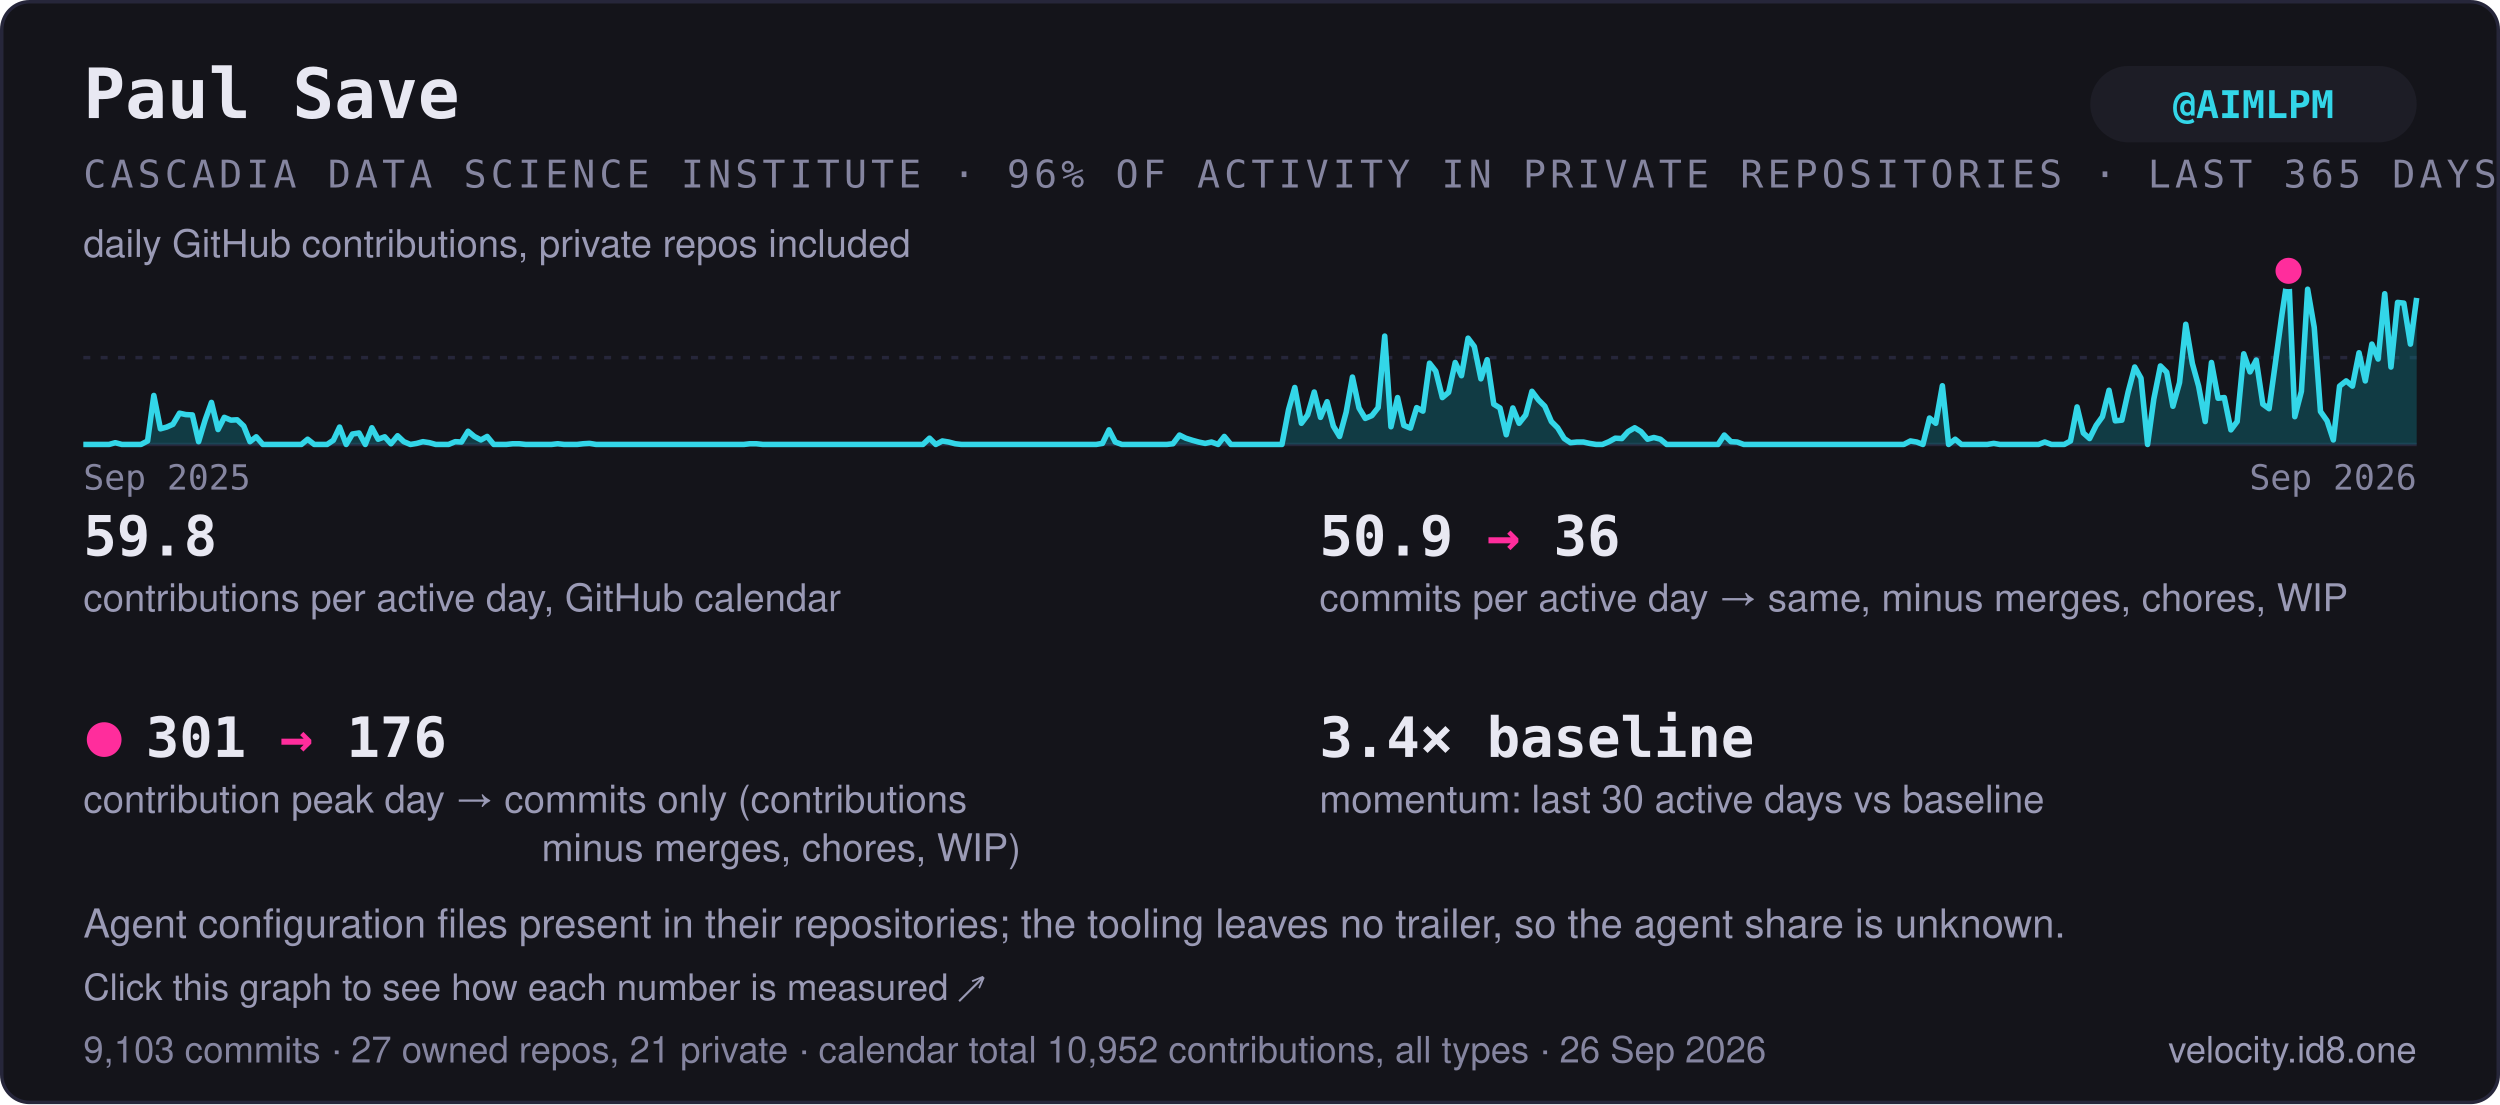
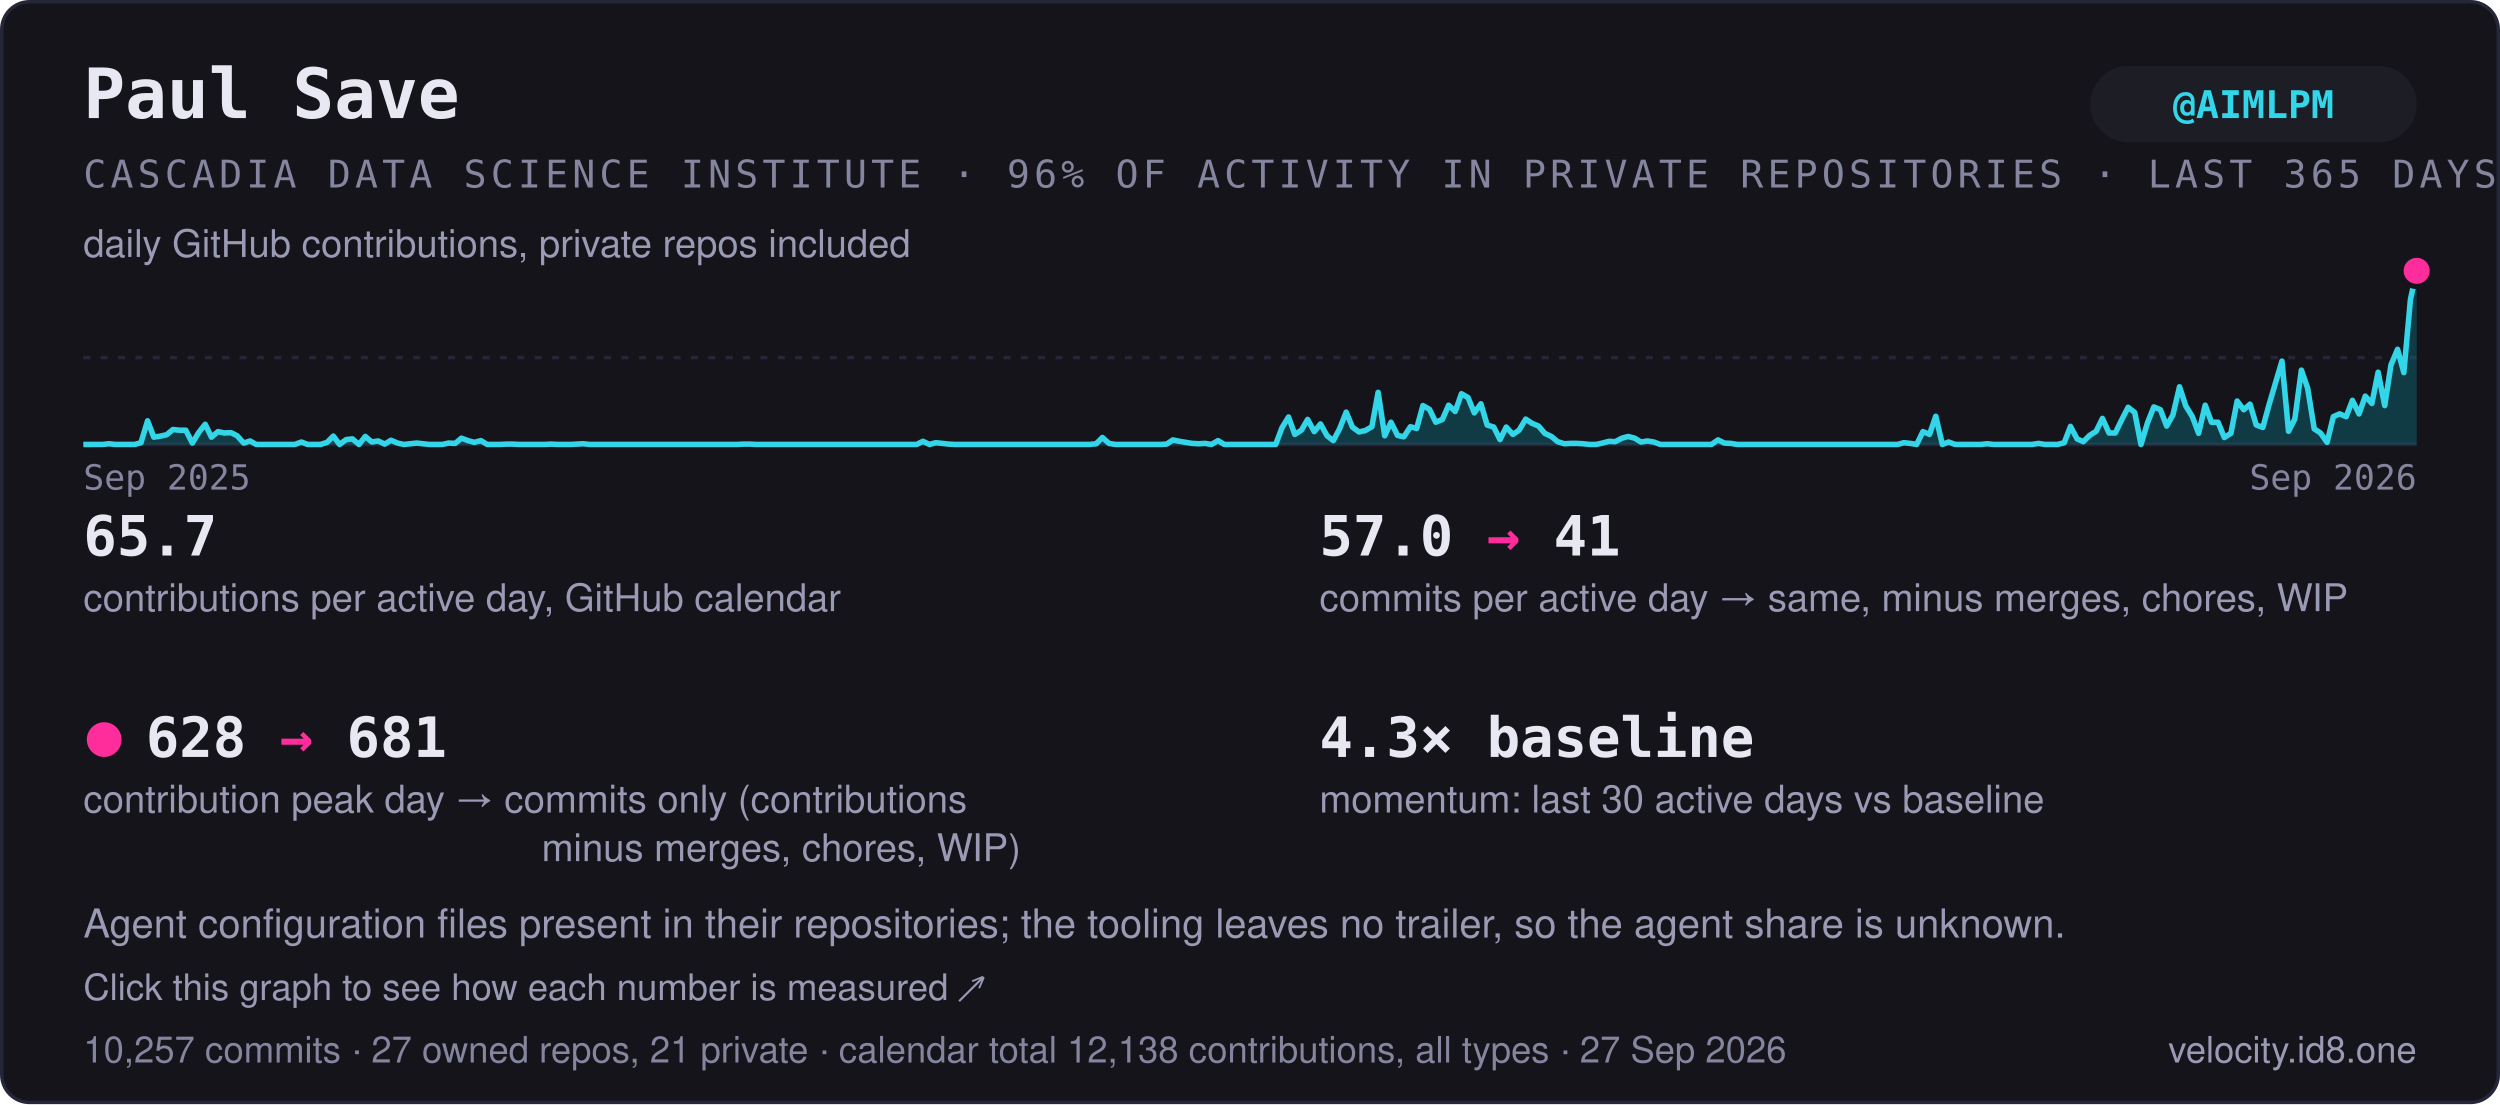
<svg xmlns="http://www.w3.org/2000/svg" width="720" height="318" viewBox="0 0 720 318" role="img" aria-label="Paul Save: Velocity Graph">
  <rect x="0.5" y="0.5" width="719" height="317" rx="8" fill="#14141A" stroke="#26263A" />
  <text x="24" y="34" font-family="Departure Mono, JetBrains Mono, ui-monospace, Menlo, monospace" font-size="20" font-weight="700" fill="#E8E8F2">Paul Save</text>
  <text x="24" y="54" font-family="Departure Mono, JetBrains Mono, ui-monospace, Menlo, monospace" font-size="11" letter-spacing="1.2" fill="#8585A0">CASCADIA DATA SCIENCE INSTITUTE · 96% OF ACTIVITY IN PRIVATE REPOSITORIES · LAST 365 DAYS</text>
  <rect x="602" y="19" width="94" height="22" rx="11" fill="#1D1D26" />
  <text x="649" y="34" text-anchor="middle" font-family="Departure Mono, JetBrains Mono, ui-monospace, Menlo, monospace" font-size="11" font-weight="600" fill="#33D6E8">@AIMLPM</text>
  <line x1="24" x2="696" y1="128" y2="128" stroke="#26263A" />
  <line x1="24" x2="696" y1="103.0" y2="103.0" stroke="#26263A" stroke-dasharray="2 3" />
-   <path d="M24.0,128.0 L25.8,128.0 L27.7,128.0 L29.5,128.0 L31.4,128.0 L33.2,127.5 L35.1,128.0 L36.9,128.0 L38.8,128.0 L40.6,128.0 L42.5,127.0 L44.3,113.9 L46.2,123.5 L48.0,123.0 L49.8,122.2 L51.7,119.0 L53.5,119.4 L55.4,119.5 L57.2,127.2 L59.1,120.9 L60.9,115.9 L62.8,123.7 L64.6,120.2 L66.5,121.0 L68.3,120.9 L70.2,122.7 L72.0,127.2 L73.8,125.8 L75.7,128.0 L77.5,128.0 L79.4,128.0 L81.2,128.0 L83.1,128.0 L84.9,128.0 L86.8,128.0 L88.6,126.5 L90.5,128.0 L92.3,128.0 L94.2,128.0 L96.0,126.8 L97.8,123.0 L99.7,128.0 L101.5,125.0 L103.4,124.7 L105.2,128.0 L107.1,123.2 L108.9,126.5 L110.8,125.8 L112.6,127.8 L114.5,125.5 L116.3,127.2 L118.2,128.0 L120.0,127.7 L121.8,127.2 L123.7,127.5 L125.5,128.0 L127.4,128.0 L129.2,128.0 L131.1,127.2 L132.9,127.3 L134.8,124.2 L136.6,125.7 L138.5,126.7 L140.3,125.7 L142.2,128.0 L144.0,128.0 L145.8,128.0 L147.7,127.8 L149.5,127.8 L151.4,128.0 L153.2,128.0 L155.1,128.0 L156.9,128.0 L158.8,128.0 L160.6,127.8 L162.5,128.0 L164.3,128.0 L166.2,128.0 L168.0,127.8 L169.8,127.7 L171.7,128.0 L173.5,128.0 L175.4,128.0 L177.2,128.0 L179.1,128.0 L180.9,128.0 L182.8,128.0 L184.6,128.0 L186.5,128.0 L188.3,128.0 L190.2,128.0 L192.0,128.0 L193.8,128.0 L195.7,128.0 L197.5,128.0 L199.4,128.0 L201.2,128.0 L203.1,128.0 L204.9,128.0 L206.8,128.0 L208.6,128.0 L210.5,128.0 L212.3,128.0 L214.2,128.0 L216.0,127.8 L217.8,127.8 L219.7,128.0 L221.5,128.0 L223.4,128.0 L225.2,128.0 L227.1,128.0 L228.9,128.0 L230.8,128.0 L232.6,128.0 L234.5,128.0 L236.3,128.0 L238.2,128.0 L240.0,128.0 L241.8,128.0 L243.7,128.0 L245.5,128.0 L247.4,128.0 L249.2,128.0 L251.1,128.0 L252.9,128.0 L254.8,128.0 L256.6,128.0 L258.5,128.0 L260.3,128.0 L262.2,128.0 L264.0,128.0 L265.8,128.0 L267.7,126.2 L269.5,128.0 L271.4,127.0 L273.2,127.3 L275.1,127.8 L276.9,128.0 L278.8,128.0 L280.6,128.0 L282.5,128.0 L284.3,128.0 L286.2,128.0 L288.0,128.0 L289.8,128.0 L291.7,128.0 L293.5,128.0 L295.4,128.0 L297.2,128.0 L299.1,128.0 L300.9,128.0 L302.8,128.0 L304.6,128.0 L306.5,128.0 L308.3,128.0 L310.2,128.0 L312.0,128.0 L313.8,128.0 L315.7,128.0 L317.5,127.7 L319.4,123.8 L321.2,127.3 L323.1,128.0 L324.9,128.0 L326.8,128.0 L328.6,128.0 L330.5,128.0 L332.3,128.0 L334.2,128.0 L336.0,128.0 L337.8,127.8 L339.7,125.3 L341.5,126.2 L343.4,126.8 L345.2,127.3 L347.1,127.7 L348.9,127.3 L350.8,128.0 L352.6,125.7 L354.5,128.0 L356.3,128.0 L358.2,128.0 L360.0,128.0 L361.8,128.0 L363.7,128.0 L365.5,128.0 L367.4,128.0 L369.2,128.0 L371.1,118.0 L372.9,111.6 L374.8,121.9 L376.6,119.5 L378.5,112.9 L380.3,120.2 L382.2,115.7 L384.0,122.7 L385.8,125.7 L387.7,118.7 L389.5,108.6 L391.4,117.5 L393.2,120.5 L395.1,119.7 L396.9,117.4 L398.8,96.8 L400.6,122.9 L402.5,114.5 L404.3,122.5 L406.2,123.3 L408.0,117.4 L409.8,118.4 L411.7,104.6 L413.5,106.9 L415.4,114.5 L417.2,113.0 L419.1,104.4 L420.9,108.2 L422.8,97.4 L424.6,99.8 L426.5,109.1 L428.3,103.6 L430.2,116.4 L432.0,117.5 L433.8,125.2 L435.7,117.5 L437.5,121.9 L439.4,119.5 L441.2,112.7 L443.1,115.2 L444.9,117.0 L446.8,121.4 L448.6,123.2 L450.5,126.3 L452.3,127.5 L454.2,127.3 L456.0,127.3 L457.8,127.7 L459.7,128.0 L461.5,128.0 L463.4,127.2 L465.2,126.2 L467.1,126.3 L468.9,124.3 L470.8,123.2 L472.6,124.3 L474.5,126.5 L476.3,126.0 L478.2,126.5 L480.0,128.0 L481.8,128.0 L483.7,128.0 L485.5,128.0 L487.4,128.0 L489.2,128.0 L491.1,128.0 L492.9,128.0 L494.8,128.0 L496.6,125.3 L498.5,127.2 L500.3,127.3 L502.2,128.0 L504.0,128.0 L505.8,128.0 L507.7,128.0 L509.5,128.0 L511.4,128.0 L513.2,128.0 L515.1,128.0 L516.9,128.0 L518.8,128.0 L520.6,128.0 L522.5,128.0 L524.3,128.0 L526.2,128.0 L528.0,128.0 L529.8,128.0 L531.7,128.0 L533.5,128.0 L535.4,128.0 L537.2,128.0 L539.1,128.0 L540.9,128.0 L542.8,128.0 L544.6,128.0 L546.5,128.0 L548.3,128.0 L550.2,127.0 L552.0,127.3 L553.8,128.0 L555.7,120.4 L557.5,121.9 L559.4,111.1 L561.2,128.0 L563.1,126.5 L564.9,128.0 L566.8,128.0 L568.6,128.0 L570.5,128.0 L572.3,128.0 L574.2,127.7 L576.0,128.0 L577.8,128.0 L579.7,128.0 L581.5,128.0 L583.4,128.0 L585.2,128.0 L587.1,128.0 L588.9,127.3 L590.8,128.0 L592.6,128.0 L594.5,128.0 L596.3,127.0 L598.2,117.2 L600.0,124.7 L601.8,126.3 L603.7,122.5 L605.5,120.0 L607.4,112.4 L609.2,121.2 L611.1,121.0 L612.9,112.9 L614.8,105.7 L616.6,108.9 L618.5,128.0 L620.3,114.9 L622.2,105.4 L624.0,107.2 L625.8,117.0 L627.7,110.2 L629.5,93.4 L631.4,104.7 L633.2,111.2 L635.1,121.4 L636.9,104.4 L638.8,114.7 L640.6,114.5 L642.5,123.8 L644.3,121.4 L646.2,101.9 L648.0,107.1 L649.8,103.7 L651.7,116.4 L653.5,117.7 L655.4,103.9 L657.2,90.6 L659.1,78.0 L660.9,120.0 L662.8,112.7 L664.6,83.3 L666.5,94.3 L668.3,118.5 L670.2,121.2 L672.0,126.7 L673.8,111.2 L675.7,109.7 L677.5,111.2 L679.4,101.6 L681.2,109.7 L683.1,99.1 L684.9,103.4 L686.8,84.6 L688.6,105.7 L690.5,87.1 L692.3,87.3 L694.2,99.1 L696.0,85.8 L696.0,128 L24,128 Z" fill="#0F6B78" fill-opacity="0.45" />
-   <path d="M24.0,128.0 L25.8,128.0 L27.7,128.0 L29.5,128.0 L31.4,128.0 L33.2,127.5 L35.1,128.0 L36.9,128.0 L38.8,128.0 L40.6,128.0 L42.5,127.0 L44.3,113.9 L46.2,123.5 L48.0,123.0 L49.8,122.2 L51.7,119.0 L53.5,119.4 L55.4,119.5 L57.2,127.2 L59.1,120.9 L60.9,115.9 L62.8,123.7 L64.6,120.2 L66.5,121.0 L68.3,120.9 L70.2,122.7 L72.0,127.2 L73.8,125.8 L75.7,128.0 L77.5,128.0 L79.4,128.0 L81.2,128.0 L83.1,128.0 L84.9,128.0 L86.8,128.0 L88.6,126.5 L90.5,128.0 L92.3,128.0 L94.2,128.0 L96.0,126.8 L97.8,123.0 L99.7,128.0 L101.5,125.0 L103.4,124.7 L105.2,128.0 L107.1,123.2 L108.9,126.5 L110.8,125.8 L112.6,127.8 L114.5,125.5 L116.3,127.2 L118.2,128.0 L120.0,127.7 L121.8,127.2 L123.7,127.5 L125.5,128.0 L127.4,128.0 L129.2,128.0 L131.1,127.2 L132.9,127.3 L134.8,124.2 L136.6,125.7 L138.5,126.7 L140.3,125.7 L142.2,128.0 L144.0,128.0 L145.8,128.0 L147.7,127.8 L149.5,127.8 L151.4,128.0 L153.2,128.0 L155.1,128.0 L156.9,128.0 L158.8,128.0 L160.6,127.8 L162.5,128.0 L164.3,128.0 L166.2,128.0 L168.0,127.8 L169.8,127.7 L171.7,128.0 L173.5,128.0 L175.4,128.0 L177.2,128.0 L179.1,128.0 L180.9,128.0 L182.8,128.0 L184.6,128.0 L186.5,128.0 L188.3,128.0 L190.2,128.0 L192.0,128.0 L193.8,128.0 L195.7,128.0 L197.5,128.0 L199.4,128.0 L201.2,128.0 L203.1,128.0 L204.9,128.0 L206.8,128.0 L208.6,128.0 L210.5,128.0 L212.3,128.0 L214.2,128.0 L216.0,127.8 L217.8,127.8 L219.7,128.0 L221.5,128.0 L223.4,128.0 L225.2,128.0 L227.1,128.0 L228.9,128.0 L230.8,128.0 L232.6,128.0 L234.5,128.0 L236.3,128.0 L238.2,128.0 L240.0,128.0 L241.8,128.0 L243.7,128.0 L245.5,128.0 L247.4,128.0 L249.2,128.0 L251.1,128.0 L252.9,128.0 L254.8,128.0 L256.6,128.0 L258.5,128.0 L260.3,128.0 L262.2,128.0 L264.0,128.0 L265.8,128.0 L267.7,126.2 L269.5,128.0 L271.4,127.0 L273.2,127.3 L275.1,127.8 L276.9,128.0 L278.8,128.0 L280.6,128.0 L282.5,128.0 L284.3,128.0 L286.2,128.0 L288.0,128.0 L289.8,128.0 L291.7,128.0 L293.5,128.0 L295.4,128.0 L297.2,128.0 L299.1,128.0 L300.9,128.0 L302.8,128.0 L304.6,128.0 L306.5,128.0 L308.3,128.0 L310.2,128.0 L312.0,128.0 L313.8,128.0 L315.7,128.0 L317.5,127.7 L319.4,123.8 L321.2,127.3 L323.1,128.0 L324.9,128.0 L326.8,128.0 L328.6,128.0 L330.5,128.0 L332.3,128.0 L334.2,128.0 L336.0,128.0 L337.8,127.8 L339.7,125.3 L341.5,126.2 L343.4,126.8 L345.2,127.3 L347.1,127.7 L348.9,127.3 L350.8,128.0 L352.6,125.7 L354.5,128.0 L356.3,128.0 L358.2,128.0 L360.0,128.0 L361.8,128.0 L363.7,128.0 L365.5,128.0 L367.4,128.0 L369.2,128.0 L371.1,118.0 L372.9,111.6 L374.8,121.9 L376.6,119.5 L378.5,112.9 L380.3,120.2 L382.2,115.7 L384.0,122.7 L385.8,125.7 L387.7,118.7 L389.5,108.6 L391.4,117.5 L393.2,120.5 L395.1,119.7 L396.9,117.4 L398.8,96.8 L400.6,122.9 L402.5,114.5 L404.3,122.5 L406.2,123.3 L408.0,117.4 L409.8,118.4 L411.7,104.6 L413.5,106.9 L415.4,114.5 L417.2,113.0 L419.1,104.4 L420.9,108.2 L422.8,97.4 L424.6,99.8 L426.5,109.1 L428.3,103.6 L430.2,116.4 L432.0,117.5 L433.8,125.2 L435.7,117.5 L437.5,121.9 L439.4,119.5 L441.2,112.7 L443.1,115.2 L444.9,117.0 L446.8,121.4 L448.6,123.2 L450.5,126.3 L452.3,127.5 L454.2,127.3 L456.0,127.3 L457.8,127.7 L459.7,128.0 L461.5,128.0 L463.4,127.2 L465.2,126.2 L467.1,126.3 L468.9,124.3 L470.8,123.2 L472.6,124.3 L474.5,126.5 L476.3,126.0 L478.2,126.5 L480.0,128.0 L481.8,128.0 L483.7,128.0 L485.5,128.0 L487.4,128.0 L489.2,128.0 L491.1,128.0 L492.9,128.0 L494.8,128.0 L496.6,125.3 L498.5,127.2 L500.3,127.3 L502.2,128.0 L504.0,128.0 L505.8,128.0 L507.7,128.0 L509.5,128.0 L511.4,128.0 L513.2,128.0 L515.1,128.0 L516.9,128.0 L518.8,128.0 L520.6,128.0 L522.5,128.0 L524.3,128.0 L526.2,128.0 L528.0,128.0 L529.8,128.0 L531.7,128.0 L533.5,128.0 L535.4,128.0 L537.2,128.0 L539.1,128.0 L540.9,128.0 L542.8,128.0 L544.6,128.0 L546.5,128.0 L548.3,128.0 L550.2,127.0 L552.0,127.3 L553.8,128.0 L555.7,120.4 L557.5,121.9 L559.4,111.1 L561.2,128.0 L563.1,126.5 L564.9,128.0 L566.8,128.0 L568.6,128.0 L570.5,128.0 L572.3,128.0 L574.2,127.7 L576.0,128.0 L577.8,128.0 L579.7,128.0 L581.5,128.0 L583.4,128.0 L585.2,128.0 L587.1,128.0 L588.9,127.3 L590.8,128.0 L592.6,128.0 L594.5,128.0 L596.3,127.0 L598.2,117.2 L600.0,124.7 L601.8,126.3 L603.7,122.5 L605.5,120.0 L607.4,112.4 L609.2,121.2 L611.1,121.0 L612.9,112.9 L614.8,105.7 L616.6,108.9 L618.5,128.0 L620.3,114.9 L622.2,105.4 L624.0,107.2 L625.8,117.0 L627.7,110.2 L629.5,93.4 L631.4,104.7 L633.2,111.2 L635.1,121.4 L636.9,104.4 L638.8,114.7 L640.6,114.5 L642.5,123.8 L644.3,121.4 L646.2,101.9 L648.0,107.1 L649.8,103.7 L651.7,116.4 L653.5,117.7 L655.4,103.9 L657.2,90.6 L659.1,78.0 L660.9,120.0 L662.8,112.7 L664.6,83.3 L666.5,94.3 L668.3,118.5 L670.2,121.2 L672.0,126.7 L673.8,111.2 L675.7,109.7 L677.5,111.2 L679.4,101.6 L681.2,109.7 L683.1,99.1 L684.9,103.4 L686.8,84.6 L688.6,105.7 L690.5,87.1 L692.3,87.3 L694.2,99.1 L696.0,85.8" fill="none" stroke="#33D6E8" stroke-width="1.6" stroke-linejoin="round" />
-   <circle cx="659.1" cy="78.0" r="4.5" fill="#FF2D9C" stroke="#14141A" stroke-width="1.5" />
+   <path d="M24.0,128.0 L25.8,128.0 L27.7,128.0 L29.5,128.0 L31.4,127.8 L33.2,128.0 L35.1,128.0 L36.9,128.0 L38.8,128.0 L40.6,127.5 L42.5,121.2 L44.3,125.9 L46.2,125.6 L48.0,125.2 L49.8,123.7 L51.7,123.9 L53.5,123.9 L55.4,127.6 L57.2,124.6 L59.1,122.2 L60.9,125.9 L62.8,124.3 L64.6,124.7 L66.5,124.6 L68.3,125.5 L70.2,127.6 L72.0,127.0 L73.8,128.0 L75.7,128.0 L77.5,128.0 L79.4,128.0 L81.2,128.0 L83.1,128.0 L84.9,128.0 L86.8,127.3 L88.6,128.0 L90.5,128.0 L92.3,128.0 L94.2,127.4 L96.0,125.6 L97.8,128.0 L99.7,126.6 L101.5,126.4 L103.4,128.0 L105.2,125.7 L107.1,127.3 L108.9,127.0 L110.8,127.9 L112.6,126.8 L114.5,127.6 L116.3,128.0 L118.2,127.8 L120.0,127.6 L121.8,127.8 L123.7,128.0 L125.5,128.0 L127.4,128.0 L129.2,127.6 L131.1,127.7 L132.9,126.2 L134.8,126.9 L136.6,127.4 L138.5,126.9 L140.3,128.0 L142.2,128.0 L144.0,128.0 L145.8,127.9 L147.7,127.9 L149.5,128.0 L151.4,128.0 L153.2,128.0 L155.1,128.0 L156.9,128.0 L158.8,127.9 L160.6,128.0 L162.5,128.0 L164.3,128.0 L166.2,127.9 L168.0,127.8 L169.8,128.0 L171.7,128.0 L173.5,128.0 L175.4,128.0 L177.2,128.0 L179.1,128.0 L180.9,128.0 L182.8,128.0 L184.6,128.0 L186.5,128.0 L188.3,128.0 L190.2,128.0 L192.0,128.0 L193.8,128.0 L195.7,128.0 L197.5,128.0 L199.4,128.0 L201.2,128.0 L203.1,128.0 L204.9,128.0 L206.8,128.0 L208.6,128.0 L210.5,128.0 L212.3,128.0 L214.2,127.9 L216.0,127.9 L217.8,128.0 L219.7,128.0 L221.5,128.0 L223.4,128.0 L225.2,128.0 L227.1,128.0 L228.9,128.0 L230.8,128.0 L232.6,128.0 L234.5,128.0 L236.3,128.0 L238.2,128.0 L240.0,128.0 L241.8,128.0 L243.7,128.0 L245.5,128.0 L247.4,128.0 L249.2,128.0 L251.1,128.0 L252.9,128.0 L254.8,128.0 L256.6,128.0 L258.5,128.0 L260.3,128.0 L262.2,128.0 L264.0,128.0 L265.8,127.1 L267.7,128.0 L269.5,127.5 L271.4,127.7 L273.2,127.9 L275.1,128.0 L276.9,128.0 L278.8,128.0 L280.6,128.0 L282.5,128.0 L284.3,128.0 L286.2,128.0 L288.0,128.0 L289.8,128.0 L291.7,128.0 L293.5,128.0 L295.4,128.0 L297.2,128.0 L299.1,128.0 L300.9,128.0 L302.8,128.0 L304.6,128.0 L306.5,128.0 L308.3,128.0 L310.2,128.0 L312.0,128.0 L313.8,128.0 L315.7,127.8 L317.5,126.0 L319.4,127.7 L321.2,128.0 L323.1,128.0 L324.9,128.0 L326.8,128.0 L328.6,128.0 L330.5,128.0 L332.3,128.0 L334.2,128.0 L336.0,127.9 L337.8,126.7 L339.7,127.1 L341.5,127.4 L343.4,127.7 L345.2,127.8 L347.1,127.7 L348.9,128.0 L350.8,126.9 L352.6,128.0 L354.5,128.0 L356.3,128.0 L358.2,128.0 L360.0,128.0 L361.8,128.0 L363.7,128.0 L365.5,128.0 L367.4,128.0 L369.2,123.2 L371.1,120.1 L372.9,125.1 L374.8,123.9 L376.6,120.8 L378.5,124.3 L380.3,122.1 L382.2,125.5 L384.0,126.9 L385.8,123.5 L387.7,118.7 L389.5,123.0 L391.4,124.4 L393.2,124.0 L395.1,122.9 L396.9,113.0 L398.8,125.5 L400.6,121.6 L402.5,125.4 L404.3,125.8 L406.2,122.9 L408.0,123.4 L409.8,116.8 L411.7,117.9 L413.5,121.6 L415.4,120.8 L417.2,116.7 L419.1,118.5 L420.9,113.4 L422.8,114.5 L424.6,118.9 L426.5,116.3 L428.3,122.4 L430.2,123.0 L432.0,126.6 L433.8,123.0 L435.7,125.1 L437.5,123.9 L439.4,120.7 L441.2,121.9 L443.1,122.7 L444.9,124.8 L446.8,125.7 L448.6,127.2 L450.5,127.8 L452.3,127.7 L454.2,127.7 L456.0,127.8 L457.8,128.0 L459.7,128.0 L461.5,127.6 L463.4,127.1 L465.2,127.2 L467.1,126.2 L468.9,125.7 L470.8,126.2 L472.6,127.3 L474.5,127.0 L476.3,127.3 L478.2,128.0 L480.0,128.0 L481.8,128.0 L483.7,128.0 L485.5,128.0 L487.4,128.0 L489.2,128.0 L491.1,128.0 L492.9,128.0 L494.8,126.7 L496.6,127.6 L498.5,127.7 L500.3,128.0 L502.2,128.0 L504.0,128.0 L505.8,128.0 L507.7,128.0 L509.5,128.0 L511.4,128.0 L513.2,128.0 L515.1,128.0 L516.9,128.0 L518.8,128.0 L520.6,128.0 L522.5,128.0 L524.3,128.0 L526.2,128.0 L528.0,128.0 L529.8,128.0 L531.7,128.0 L533.5,128.0 L535.4,128.0 L537.2,128.0 L539.1,128.0 L540.9,128.0 L542.8,128.0 L544.6,128.0 L546.5,128.0 L548.3,127.5 L550.2,127.7 L552.0,128.0 L553.8,124.3 L555.7,125.1 L557.5,119.9 L559.4,128.0 L561.2,127.3 L563.1,128.0 L564.9,128.0 L566.8,128.0 L568.6,128.0 L570.5,128.0 L572.3,127.8 L574.2,128.0 L576.0,128.0 L577.8,128.0 L579.7,128.0 L581.5,128.0 L583.4,128.0 L585.2,128.0 L587.1,127.7 L588.9,128.0 L590.8,128.0 L592.6,128.0 L594.5,127.5 L596.3,122.8 L598.2,126.4 L600.0,127.2 L601.8,125.4 L603.7,124.2 L605.5,120.5 L607.4,124.7 L609.2,124.7 L611.1,120.8 L612.9,117.3 L614.8,118.8 L616.6,128.0 L618.5,121.7 L620.3,117.2 L622.2,118.0 L624.0,122.7 L625.8,119.5 L627.7,111.4 L629.5,116.9 L631.4,120.0 L633.2,124.8 L635.1,116.7 L636.9,121.6 L638.8,121.6 L640.6,126.0 L642.5,124.8 L644.3,115.5 L646.2,118.0 L648.0,116.4 L649.8,122.4 L651.7,123.1 L653.5,116.5 L655.4,110.1 L657.2,104.0 L659.1,124.2 L660.9,120.7 L662.8,106.6 L664.6,111.8 L666.5,123.5 L668.3,124.7 L670.2,127.4 L672.0,120.0 L673.8,119.2 L675.7,120.0 L677.5,115.3 L679.4,119.2 L681.2,114.1 L683.1,116.2 L684.9,107.2 L686.8,116.8 L688.6,105.1 L690.5,100.6 L692.3,107.3 L694.2,86.3 L696.0,78.0 L696.0,128 L24,128 Z" fill="#0F6B78" fill-opacity="0.45" />
+   <path d="M24.0,128.0 L25.8,128.0 L27.7,128.0 L29.5,128.0 L31.4,127.8 L33.2,128.0 L35.1,128.0 L36.9,128.0 L38.8,128.0 L40.6,127.5 L42.5,121.2 L44.3,125.9 L46.2,125.6 L48.0,125.2 L49.8,123.7 L51.7,123.9 L53.5,123.9 L55.4,127.6 L57.2,124.6 L59.1,122.2 L60.9,125.9 L62.8,124.3 L64.6,124.7 L66.5,124.6 L68.3,125.5 L70.2,127.6 L72.0,127.0 L73.8,128.0 L75.7,128.0 L77.5,128.0 L79.4,128.0 L81.2,128.0 L83.1,128.0 L84.9,128.0 L86.8,127.3 L88.6,128.0 L90.5,128.0 L92.3,128.0 L94.2,127.4 L96.0,125.6 L97.8,128.0 L99.7,126.6 L101.5,126.4 L103.4,128.0 L105.2,125.7 L107.1,127.3 L108.9,127.0 L110.8,127.9 L112.6,126.8 L114.5,127.6 L116.3,128.0 L118.2,127.8 L120.0,127.6 L121.8,127.8 L123.7,128.0 L125.5,128.0 L127.4,128.0 L129.2,127.6 L131.1,127.7 L132.9,126.2 L134.8,126.9 L136.6,127.4 L138.5,126.9 L140.3,128.0 L142.2,128.0 L144.0,128.0 L145.8,127.9 L147.7,127.9 L149.5,128.0 L151.4,128.0 L153.2,128.0 L155.1,128.0 L156.9,128.0 L158.8,127.9 L160.6,128.0 L162.5,128.0 L164.3,128.0 L166.2,127.9 L168.0,127.8 L169.8,128.0 L171.7,128.0 L173.5,128.0 L175.4,128.0 L177.2,128.0 L179.1,128.0 L180.9,128.0 L182.8,128.0 L184.6,128.0 L186.5,128.0 L188.3,128.0 L190.2,128.0 L192.0,128.0 L193.8,128.0 L195.7,128.0 L197.5,128.0 L199.4,128.0 L201.2,128.0 L203.1,128.0 L204.9,128.0 L206.8,128.0 L208.6,128.0 L210.5,128.0 L212.3,128.0 L214.2,127.9 L216.0,127.9 L217.8,128.0 L219.7,128.0 L221.5,128.0 L223.4,128.0 L225.2,128.0 L227.1,128.0 L228.9,128.0 L230.8,128.0 L232.6,128.0 L234.5,128.0 L236.3,128.0 L238.2,128.0 L240.0,128.0 L241.8,128.0 L243.7,128.0 L245.5,128.0 L247.4,128.0 L249.2,128.0 L251.1,128.0 L252.9,128.0 L254.8,128.0 L256.6,128.0 L258.5,128.0 L260.3,128.0 L262.2,128.0 L264.0,128.0 L265.8,127.1 L267.7,128.0 L269.5,127.5 L271.4,127.7 L273.2,127.9 L275.1,128.0 L276.9,128.0 L278.8,128.0 L280.6,128.0 L282.5,128.0 L284.3,128.0 L286.2,128.0 L288.0,128.0 L289.8,128.0 L291.7,128.0 L293.5,128.0 L295.4,128.0 L297.2,128.0 L299.1,128.0 L300.9,128.0 L302.8,128.0 L304.6,128.0 L306.5,128.0 L308.3,128.0 L310.2,128.0 L312.0,128.0 L313.8,128.0 L315.7,127.8 L317.5,126.0 L319.4,127.7 L321.2,128.0 L323.1,128.0 L324.9,128.0 L326.8,128.0 L328.6,128.0 L330.5,128.0 L332.3,128.0 L334.2,128.0 L336.0,127.9 L337.8,126.7 L339.7,127.1 L341.5,127.4 L343.4,127.7 L345.2,127.8 L347.1,127.7 L348.9,128.0 L350.8,126.9 L352.6,128.0 L354.5,128.0 L356.3,128.0 L358.2,128.0 L360.0,128.0 L361.8,128.0 L363.7,128.0 L365.5,128.0 L367.4,128.0 L369.2,123.2 L371.1,120.1 L372.9,125.1 L374.8,123.9 L376.6,120.8 L378.5,124.3 L380.3,122.1 L382.2,125.5 L384.0,126.9 L385.8,123.5 L387.7,118.7 L389.5,123.0 L391.4,124.4 L393.2,124.0 L395.1,122.9 L396.9,113.0 L398.8,125.5 L400.6,121.6 L402.5,125.4 L404.3,125.8 L406.2,122.9 L408.0,123.4 L409.8,116.8 L411.7,117.9 L413.5,121.6 L415.4,120.8 L417.2,116.7 L419.1,118.5 L420.9,113.4 L422.8,114.5 L424.6,118.9 L426.5,116.3 L428.3,122.4 L430.2,123.0 L432.0,126.6 L433.8,123.0 L435.7,125.1 L437.5,123.9 L439.4,120.7 L441.2,121.9 L443.1,122.7 L444.9,124.8 L446.8,125.7 L448.6,127.2 L450.5,127.8 L452.3,127.7 L454.2,127.7 L456.0,127.8 L457.8,128.0 L459.7,128.0 L461.5,127.6 L463.4,127.1 L465.2,127.2 L467.1,126.2 L468.9,125.7 L470.8,126.2 L472.6,127.3 L474.5,127.0 L476.3,127.3 L478.2,128.0 L480.0,128.0 L481.8,128.0 L483.7,128.0 L485.5,128.0 L487.4,128.0 L489.2,128.0 L491.1,128.0 L492.9,128.0 L494.8,126.7 L496.6,127.6 L498.5,127.7 L500.3,128.0 L502.2,128.0 L504.0,128.0 L505.8,128.0 L507.7,128.0 L509.5,128.0 L511.4,128.0 L513.2,128.0 L515.1,128.0 L516.9,128.0 L518.8,128.0 L520.6,128.0 L522.5,128.0 L524.3,128.0 L526.2,128.0 L528.0,128.0 L529.8,128.0 L531.7,128.0 L533.5,128.0 L535.4,128.0 L537.2,128.0 L539.1,128.0 L540.9,128.0 L542.8,128.0 L544.6,128.0 L546.5,128.0 L548.3,127.5 L550.2,127.7 L552.0,128.0 L553.8,124.3 L555.7,125.1 L557.5,119.9 L559.4,128.0 L561.2,127.3 L563.1,128.0 L564.9,128.0 L566.8,128.0 L568.6,128.0 L570.5,128.0 L572.3,127.8 L574.2,128.0 L576.0,128.0 L577.8,128.0 L579.7,128.0 L581.5,128.0 L583.4,128.0 L585.2,128.0 L587.1,127.7 L588.9,128.0 L590.8,128.0 L592.6,128.0 L594.5,127.5 L596.3,122.8 L598.2,126.4 L600.0,127.2 L601.8,125.4 L603.7,124.2 L605.5,120.5 L607.4,124.7 L609.2,124.7 L611.1,120.8 L612.9,117.3 L614.8,118.8 L616.6,128.0 L618.5,121.7 L620.3,117.2 L622.2,118.0 L624.0,122.7 L625.8,119.5 L627.7,111.4 L629.5,116.9 L631.4,120.0 L633.2,124.8 L635.1,116.7 L636.9,121.6 L638.8,121.6 L640.6,126.0 L642.5,124.8 L644.3,115.5 L646.2,118.0 L648.0,116.4 L649.8,122.4 L651.7,123.1 L653.5,116.5 L655.4,110.1 L657.2,104.0 L659.1,124.2 L660.9,120.7 L662.8,106.6 L664.6,111.8 L666.5,123.5 L668.3,124.7 L670.2,127.4 L672.0,120.0 L673.8,119.2 L675.7,120.0 L677.5,115.3 L679.4,119.2 L681.2,114.1 L683.1,116.2 L684.9,107.2 L686.8,116.8 L688.6,105.1 L690.5,100.6 L692.3,107.3 L694.2,86.3 L696.0,78.0" fill="none" stroke="#33D6E8" stroke-width="1.6" stroke-linejoin="round" />
+   <circle cx="696.0" cy="78.0" r="4.5" fill="#FF2D9C" stroke="#14141A" stroke-width="1.5" />
  <text x="24" y="141" font-family="Departure Mono, JetBrains Mono, ui-monospace, Menlo, monospace" font-size="10" fill="#8585A0">Sep 2025</text>
  <text x="696" y="141" text-anchor="end" font-family="Departure Mono, JetBrains Mono, ui-monospace, Menlo, monospace" font-size="10" fill="#8585A0">Sep 2026</text>
  <text x="24" y="74" font-family="-apple-system, BlinkMacSystemFont, 'Segoe UI', Helvetica, Arial, sans-serif" font-size="11" fill="#9A9AB5">daily GitHub contributions, private repos included</text>
-   <text x="24" y="160" font-family="Departure Mono, JetBrains Mono, ui-monospace, Menlo, monospace" font-size="16" font-weight="600" fill="#E8E8F2">59.8</text>
+   <text x="24" y="160" font-family="Departure Mono, JetBrains Mono, ui-monospace, Menlo, monospace" font-size="16" font-weight="600" fill="#E8E8F2">65.7</text>
  <text x="24" y="176" font-family="-apple-system, BlinkMacSystemFont, 'Segoe UI', Helvetica, Arial, sans-serif" font-size="11" fill="#9A9AB5">contributions per active day, GitHub calendar</text>
-   <text x="380" y="160" font-family="Departure Mono, JetBrains Mono, ui-monospace, Menlo, monospace" font-size="16" font-weight="600" fill="#E8E8F2">50.9 <tspan fill="#FF2D9C">→</tspan> 36</text>
+   <text x="380" y="160" font-family="Departure Mono, JetBrains Mono, ui-monospace, Menlo, monospace" font-size="16" font-weight="600" fill="#E8E8F2">57.0 <tspan fill="#FF2D9C">→</tspan> 41</text>
  <text x="380" y="176" font-family="-apple-system, BlinkMacSystemFont, 'Segoe UI', Helvetica, Arial, sans-serif" font-size="11" fill="#9A9AB5">commits per active day → same, minus merges, chores, WIP</text>
  <circle cx="30" cy="213" r="5" fill="#FF2D9C" />
-   <text x="42" y="218" font-family="Departure Mono, JetBrains Mono, ui-monospace, Menlo, monospace" font-size="16" font-weight="600" fill="#E8E8F2">301 <tspan fill="#FF2D9C">→</tspan> 176</text>
+   <text x="42" y="218" font-family="Departure Mono, JetBrains Mono, ui-monospace, Menlo, monospace" font-size="16" font-weight="600" fill="#E8E8F2">628 <tspan fill="#FF2D9C">→</tspan> 681</text>
  <text x="24" y="234" font-family="-apple-system, BlinkMacSystemFont, 'Segoe UI', Helvetica, Arial, sans-serif" font-size="11" fill="#9A9AB5">contribution peak day → commits only (contributions</text>
  <text x="156" y="248" font-family="-apple-system, BlinkMacSystemFont, 'Segoe UI', Helvetica, Arial, sans-serif" font-size="11" fill="#9A9AB5">minus merges, chores, WIP)</text>
-   <text x="380" y="218" font-family="Departure Mono, JetBrains Mono, ui-monospace, Menlo, monospace" font-size="16" font-weight="600" fill="#E8E8F2">3.4× baseline</text>
+   <text x="380" y="218" font-family="Departure Mono, JetBrains Mono, ui-monospace, Menlo, monospace" font-size="16" font-weight="600" fill="#E8E8F2">4.3× baseline</text>
  <text x="380" y="234" font-family="-apple-system, BlinkMacSystemFont, 'Segoe UI', Helvetica, Arial, sans-serif" font-size="11" fill="#9A9AB5">momentum: last 30 active days vs baseline</text>
  <text x="24" y="270" font-family="-apple-system, BlinkMacSystemFont, 'Segoe UI', Helvetica, Arial, sans-serif" font-size="11.5" fill="#9A9AB5">Agent configuration files present in their repositories; the tooling leaves no trailer, so the agent share is unknown.</text>
  <text x="24" y="288" font-family="-apple-system, BlinkMacSystemFont, 'Segoe UI', Helvetica, Arial, sans-serif" font-size="10.5" fill="#9A9AB5">Click this graph to see how each number is measured ↗</text>
-   <text x="24" y="306" font-family="-apple-system, BlinkMacSystemFont, 'Segoe UI', Helvetica, Arial, sans-serif" font-size="10.5" fill="#8585A0">9,103 commits · 27 owned repos, 21 private · calendar total 10,952 contributions, all types · 26 Sep 2026</text>
+   <text x="24" y="306" font-family="-apple-system, BlinkMacSystemFont, 'Segoe UI', Helvetica, Arial, sans-serif" font-size="10.5" fill="#8585A0">10,257 commits · 27 owned repos, 21 private · calendar total 12,138 contributions, all types · 27 Sep 2026</text>
  <text x="696" y="306" text-anchor="end" font-family="-apple-system, BlinkMacSystemFont, 'Segoe UI', Helvetica, Arial, sans-serif" font-size="10.5" fill="#9A9AB5">velocity.id8.one</text>
</svg>
